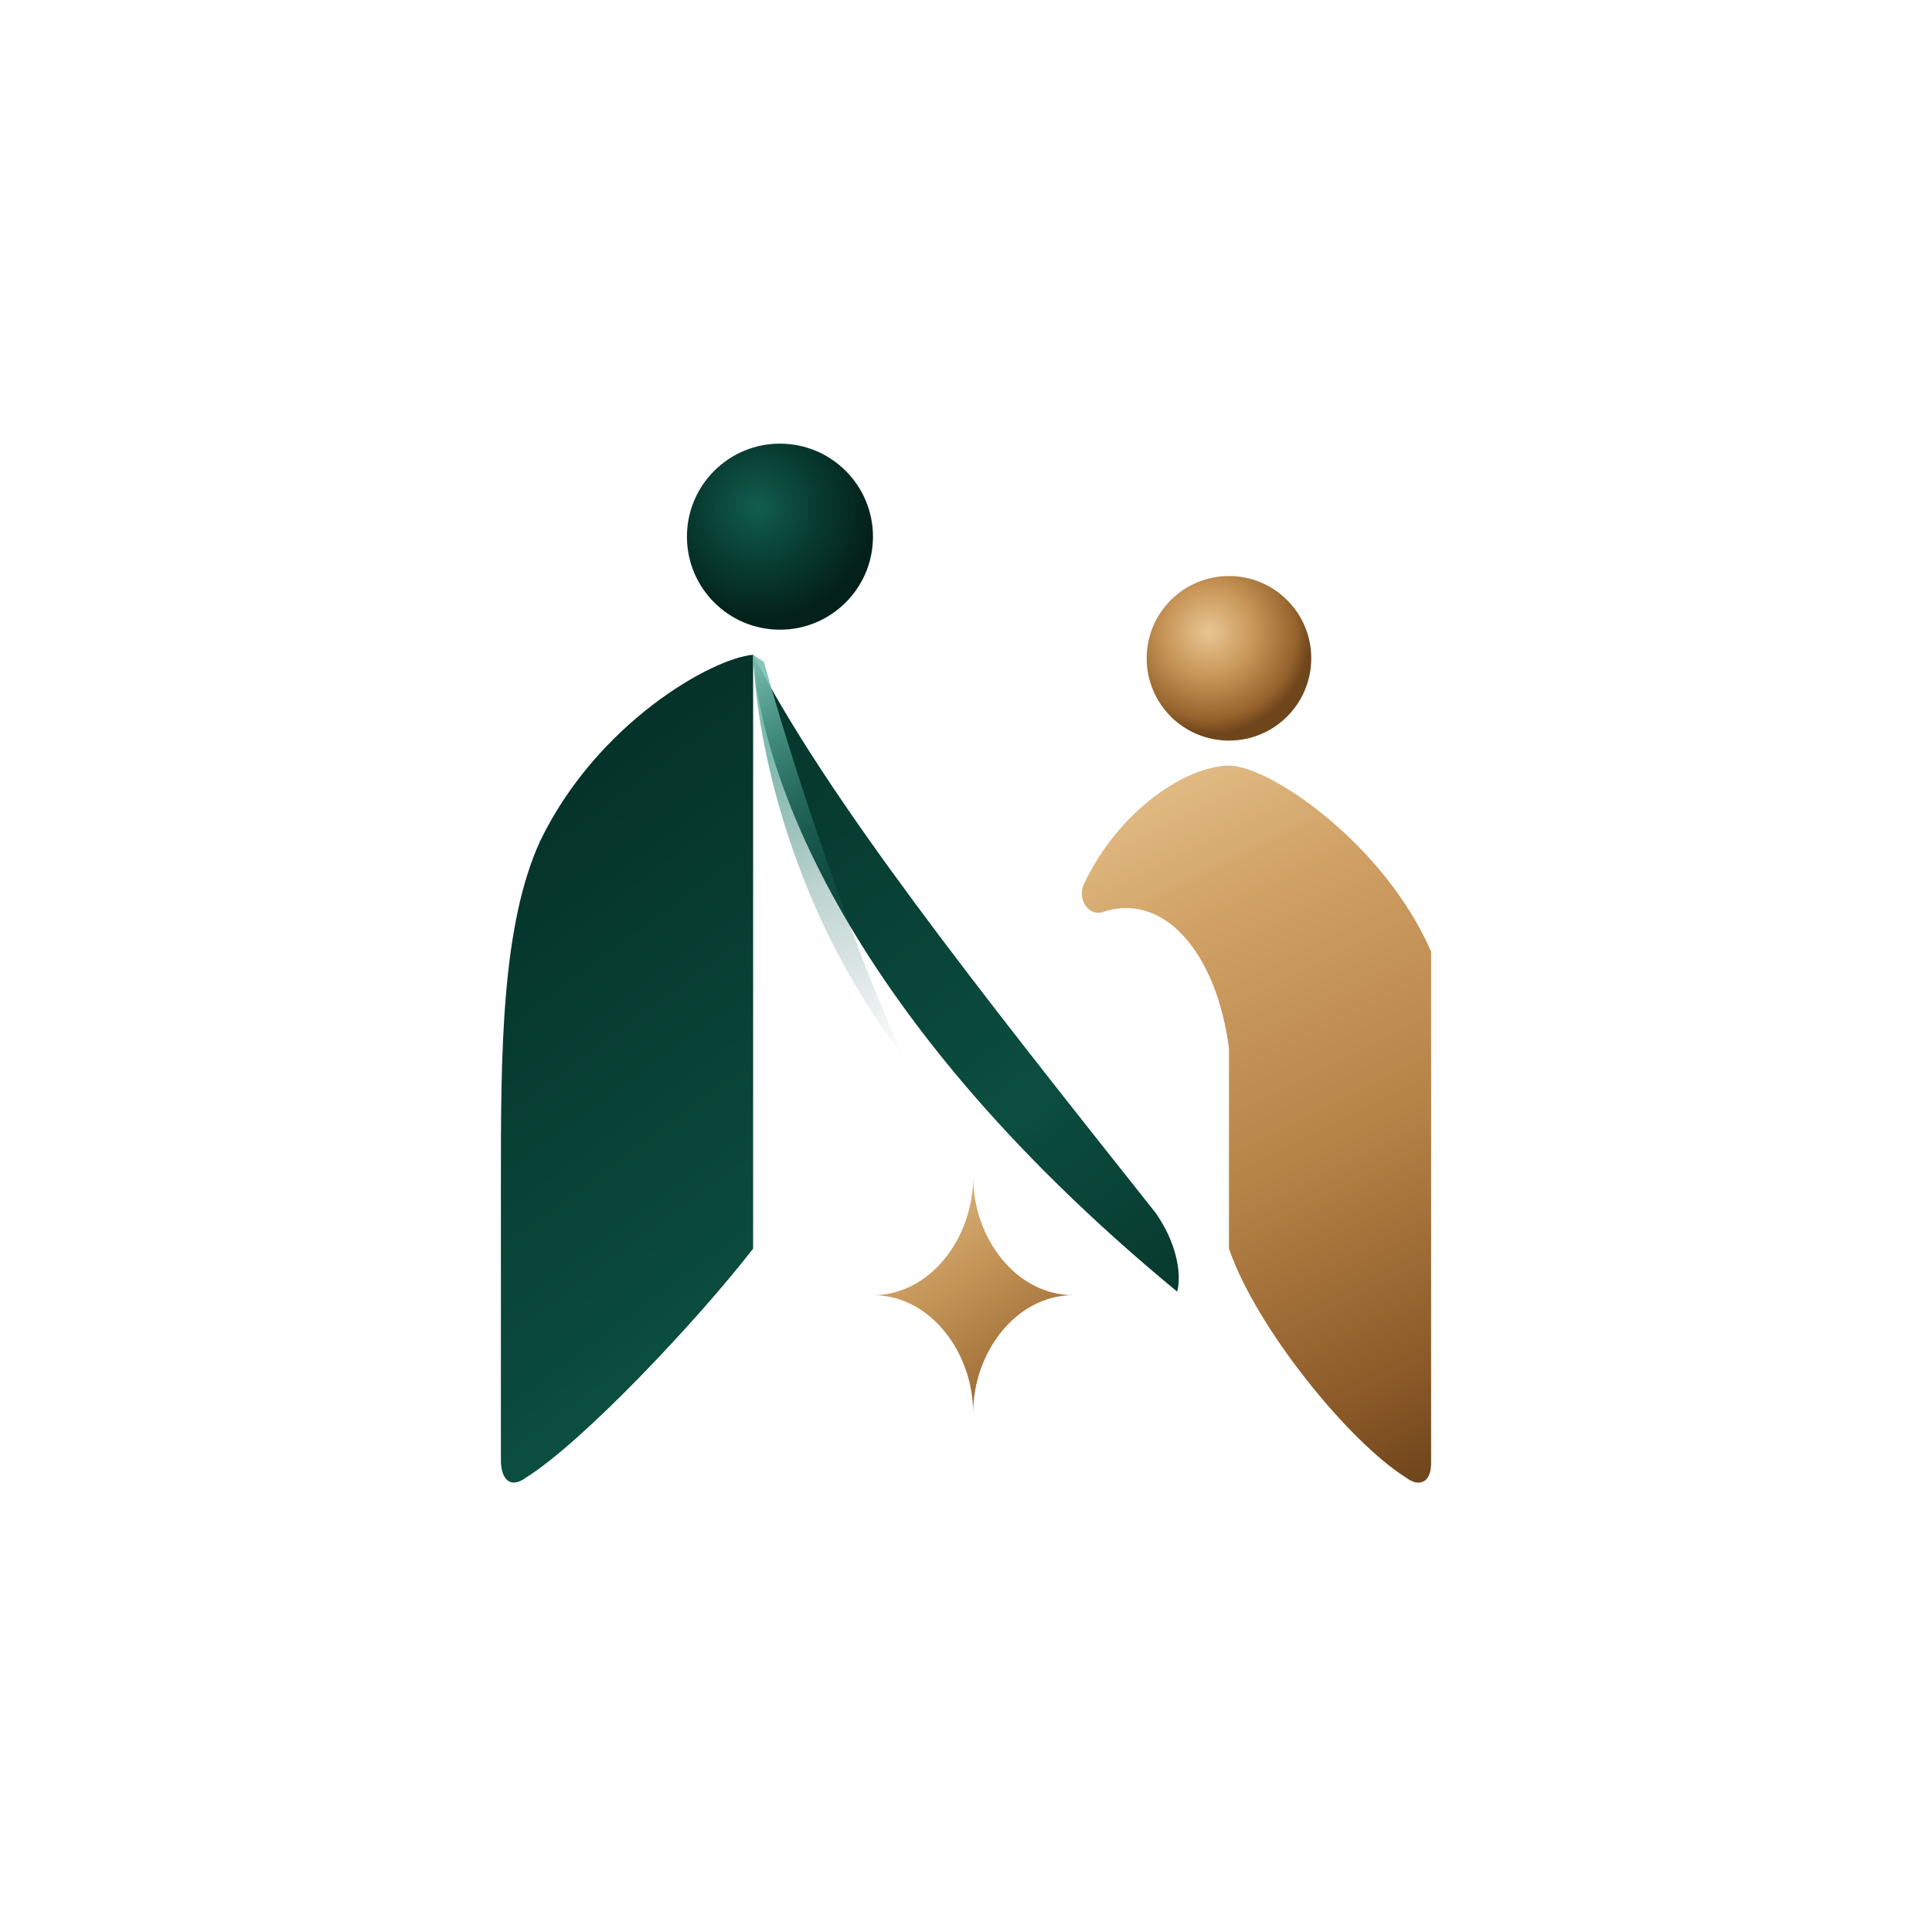
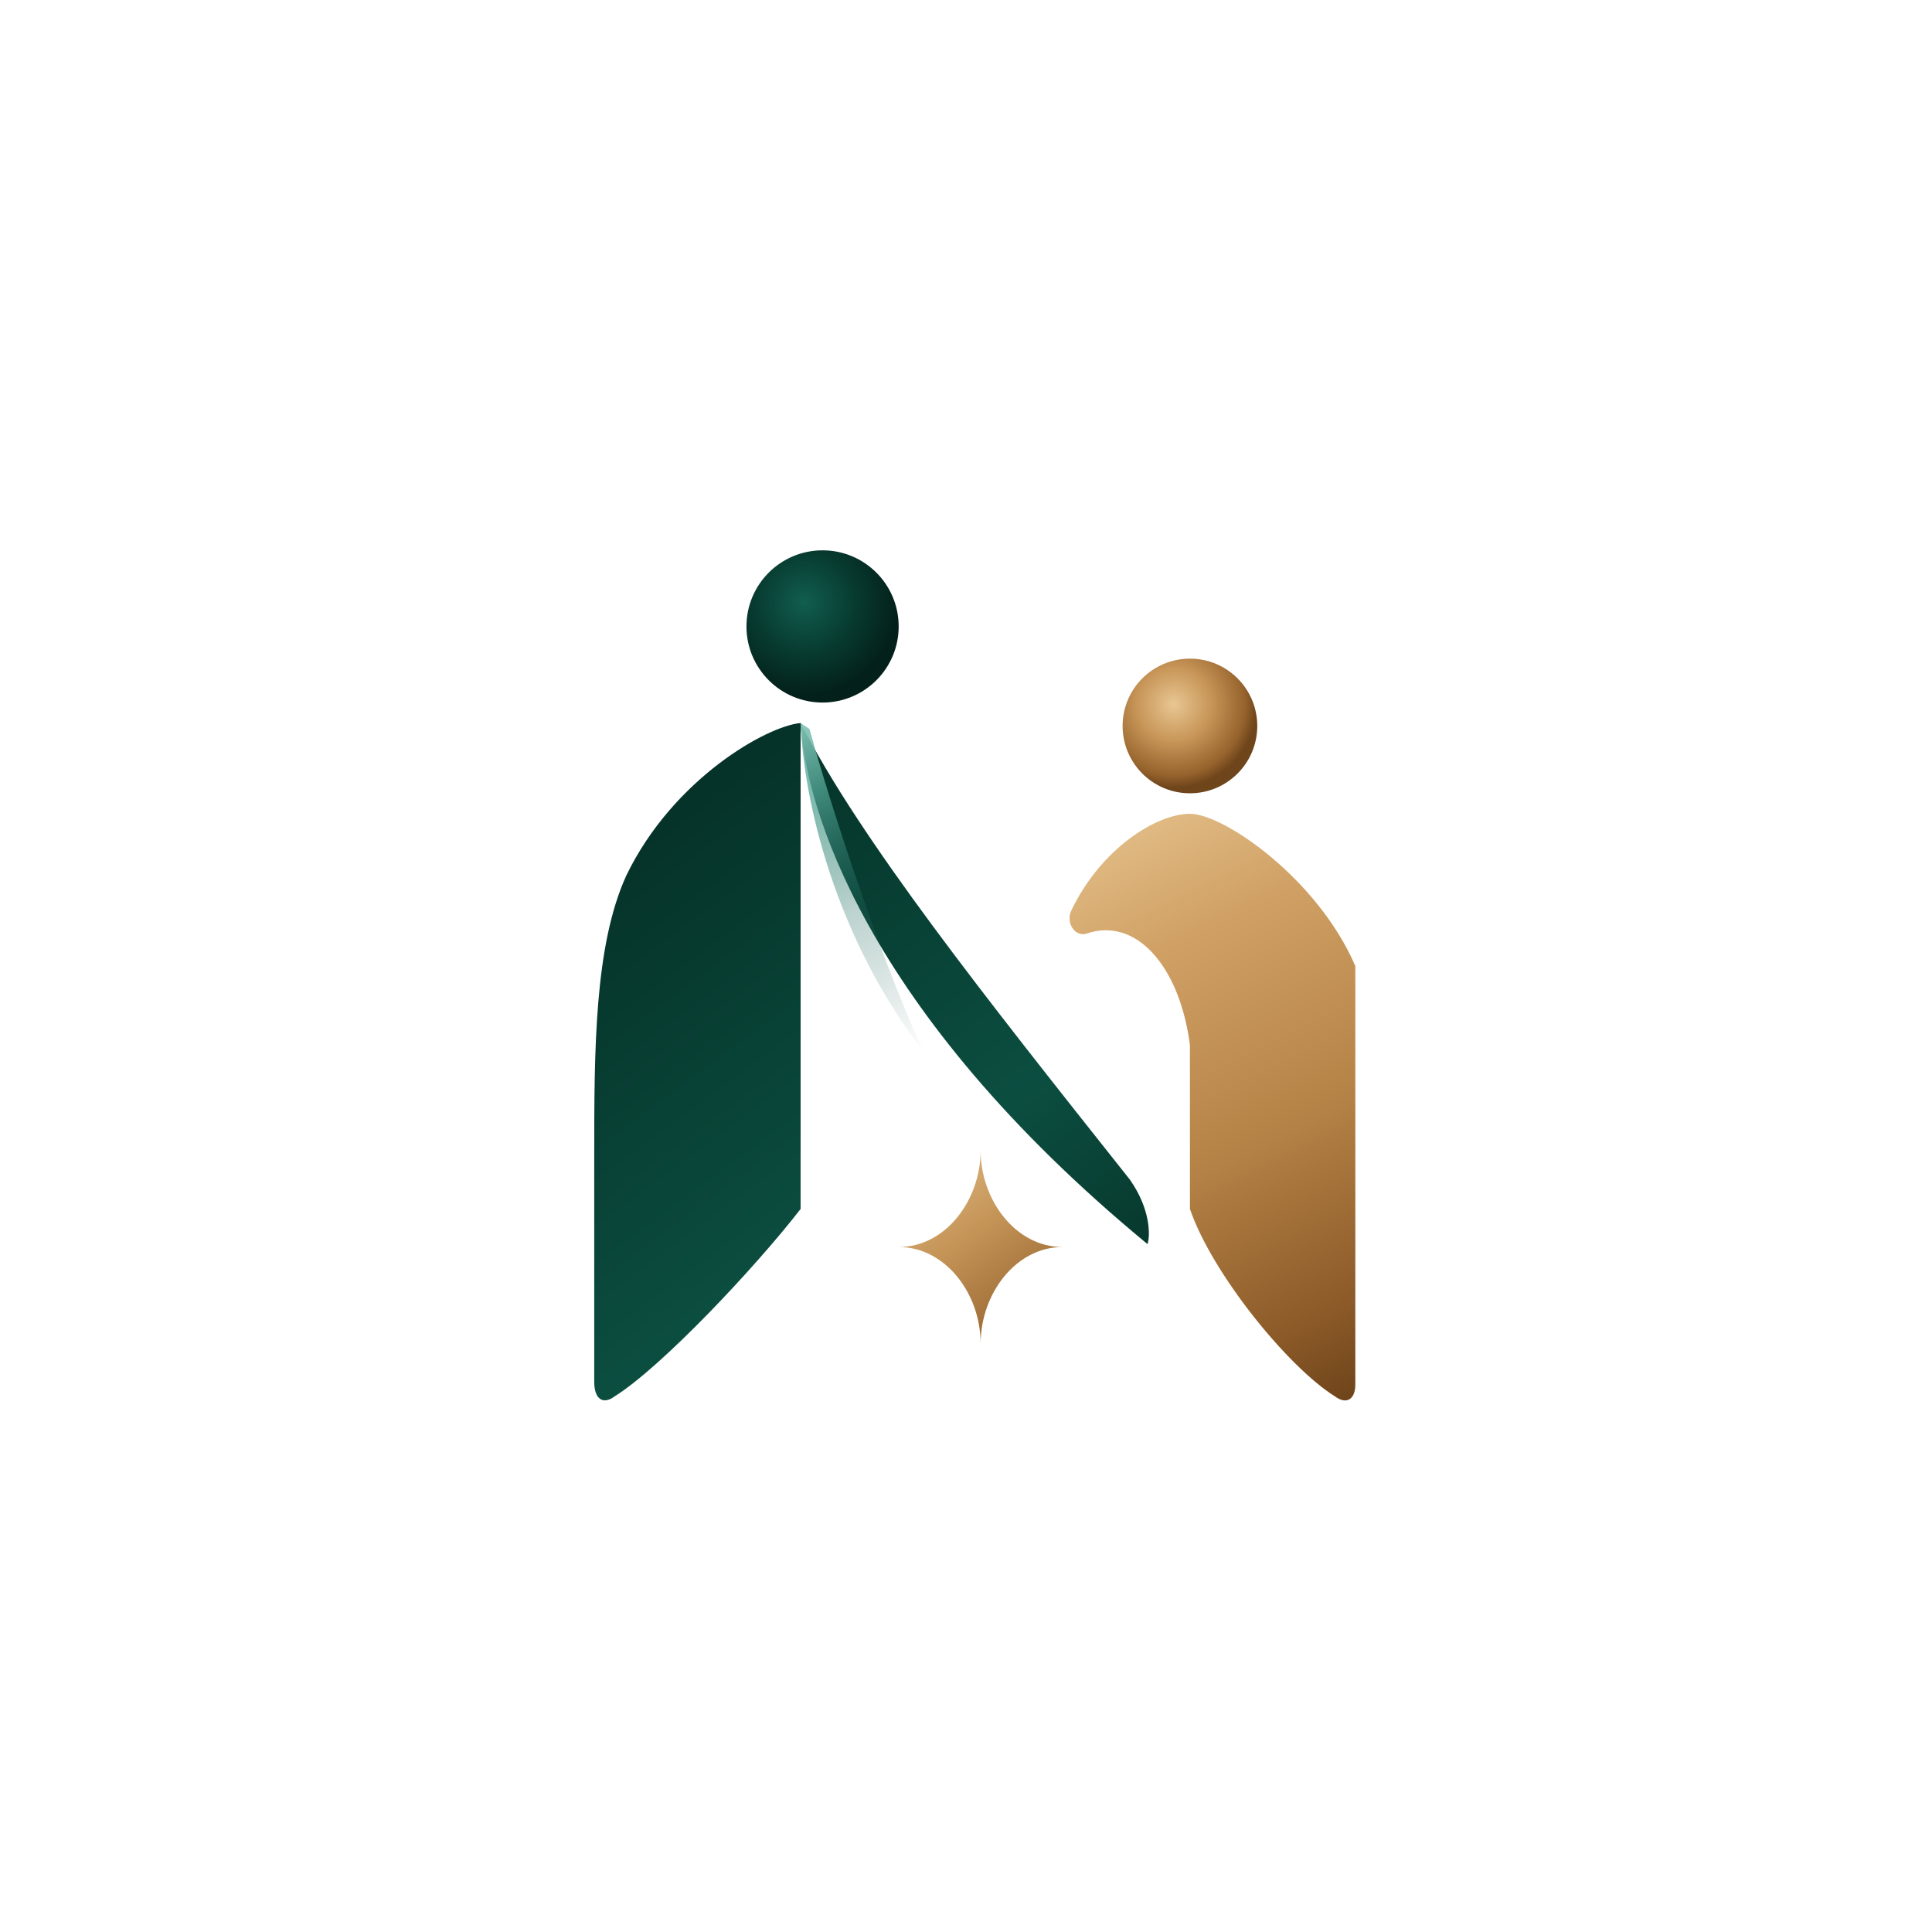
- <svg xmlns="http://www.w3.org/2000/svg" viewBox="-27 -81 540 540" width="512" height="512" fill="none">
+ <svg xmlns="http://www.w3.org/2000/svg" viewBox="-90 -145 660 660" width="512" height="512" fill="none">
  <defs>
    <linearGradient id="nassibMaleBody" x1="120" y1="100" x2="290" y2="330" gradientUnits="userSpaceOnUse">
      <stop offset="0%" stop-color="#042C24" />
      <stop offset="30%" stop-color="#073B30" />
      <stop offset="65%" stop-color="#0B4E40" />
      <stop offset="100%" stop-color="#062E25" />
    </linearGradient>
    <linearGradient id="nassibMaleSheen" x1="184" y1="102" x2="235" y2="210" gradientUnits="userSpaceOnUse">
      <stop offset="0%" stop-color="#84C6B8" stop-opacity="0.95" />
      <stop offset="20%" stop-color="#52A595" stop-opacity="0.75" />
      <stop offset="55%" stop-color="#216D60" stop-opacity="0.3" />
      <stop offset="100%" stop-color="#0B4E40" stop-opacity="0" />
    </linearGradient>
    <radialGradient id="nassibMaleHead" cx="38%" cy="34%" r="62%">
      <stop offset="0%" stop-color="#115E4F" />
      <stop offset="50%" stop-color="#083D32" />
      <stop offset="100%" stop-color="#03201A" />
    </radialGradient>
    <linearGradient id="nassibFemaleBody" x1="275" y1="135" x2="375" y2="335" gradientUnits="userSpaceOnUse">
      <stop offset="0%" stop-color="#E5C38D" />
      <stop offset="25%" stop-color="#CF9F63" />
      <stop offset="55%" stop-color="#B78448" />
      <stop offset="85%" stop-color="#8C5A28" />
      <stop offset="100%" stop-color="#6B4219" />
    </linearGradient>
    <radialGradient id="nassibFemaleHead" cx="38%" cy="34%" r="62%">
      <stop offset="0%" stop-color="#E8C692" />
      <stop offset="45%" stop-color="#C79557" />
      <stop offset="85%" stop-color="#96632D" />
      <stop offset="100%" stop-color="#6F451B" />
    </radialGradient>
    <linearGradient id="nassibStar" x1="220" y1="245" x2="270" y2="315" gradientUnits="userSpaceOnUse">
      <stop offset="0%" stop-color="#E5C38D" />
      <stop offset="45%" stop-color="#C49356" />
      <stop offset="100%" stop-color="#8A5826" />
    </linearGradient>
  </defs>
  <circle cx="191" cy="69" r="26" fill="url(#nassibMaleHead)" />
  <path d="M 183.5 102        C 172 103, 140 121, 124 154        C 113 178, 113 214, 113 250        L 113 327        C 113 333, 116 335, 120 332        C 136 322, 168 288, 183.5 268        L 183.5 102        Z" fill="url(#nassibMaleBody)" />
  <path d="M 183.5 102        C 185 130, 205 200, 302 280        C 303 277, 303 268, 296 258        C 246 195, 204 142, 183.5 102        Z" fill="url(#nassibMaleBody)" />
  <path d="M 183.5 102        C 184.5 128, 195 175, 226 215        C 216 195, 198 145, 186.5 104        Z" fill="url(#nassibMaleSheen)" />
  <circle cx="316.5" cy="103" r="23" fill="url(#nassibFemaleHead)" />
  <path d="M 316.5 133        C 328 133, 360 155, 373 185        L 373 328        C 373 333, 370 335, 366 332        C 350 322, 324 290, 316.5 268        L 316.5 212        C 313 185, 298 168, 281 174        C 277 175, 274 170, 276 166        C 286 145, 305 133, 316.5 133        Z" fill="url(#nassibFemaleBody)" />
  <path d="M 245 248        C 245 265, 233 281, 217 281        C 233 281, 245 297, 245 314        C 245 297, 257 281, 273 281        C 257 281, 245 265, 245 248        Z" fill="url(#nassibStar)" />
</svg>
